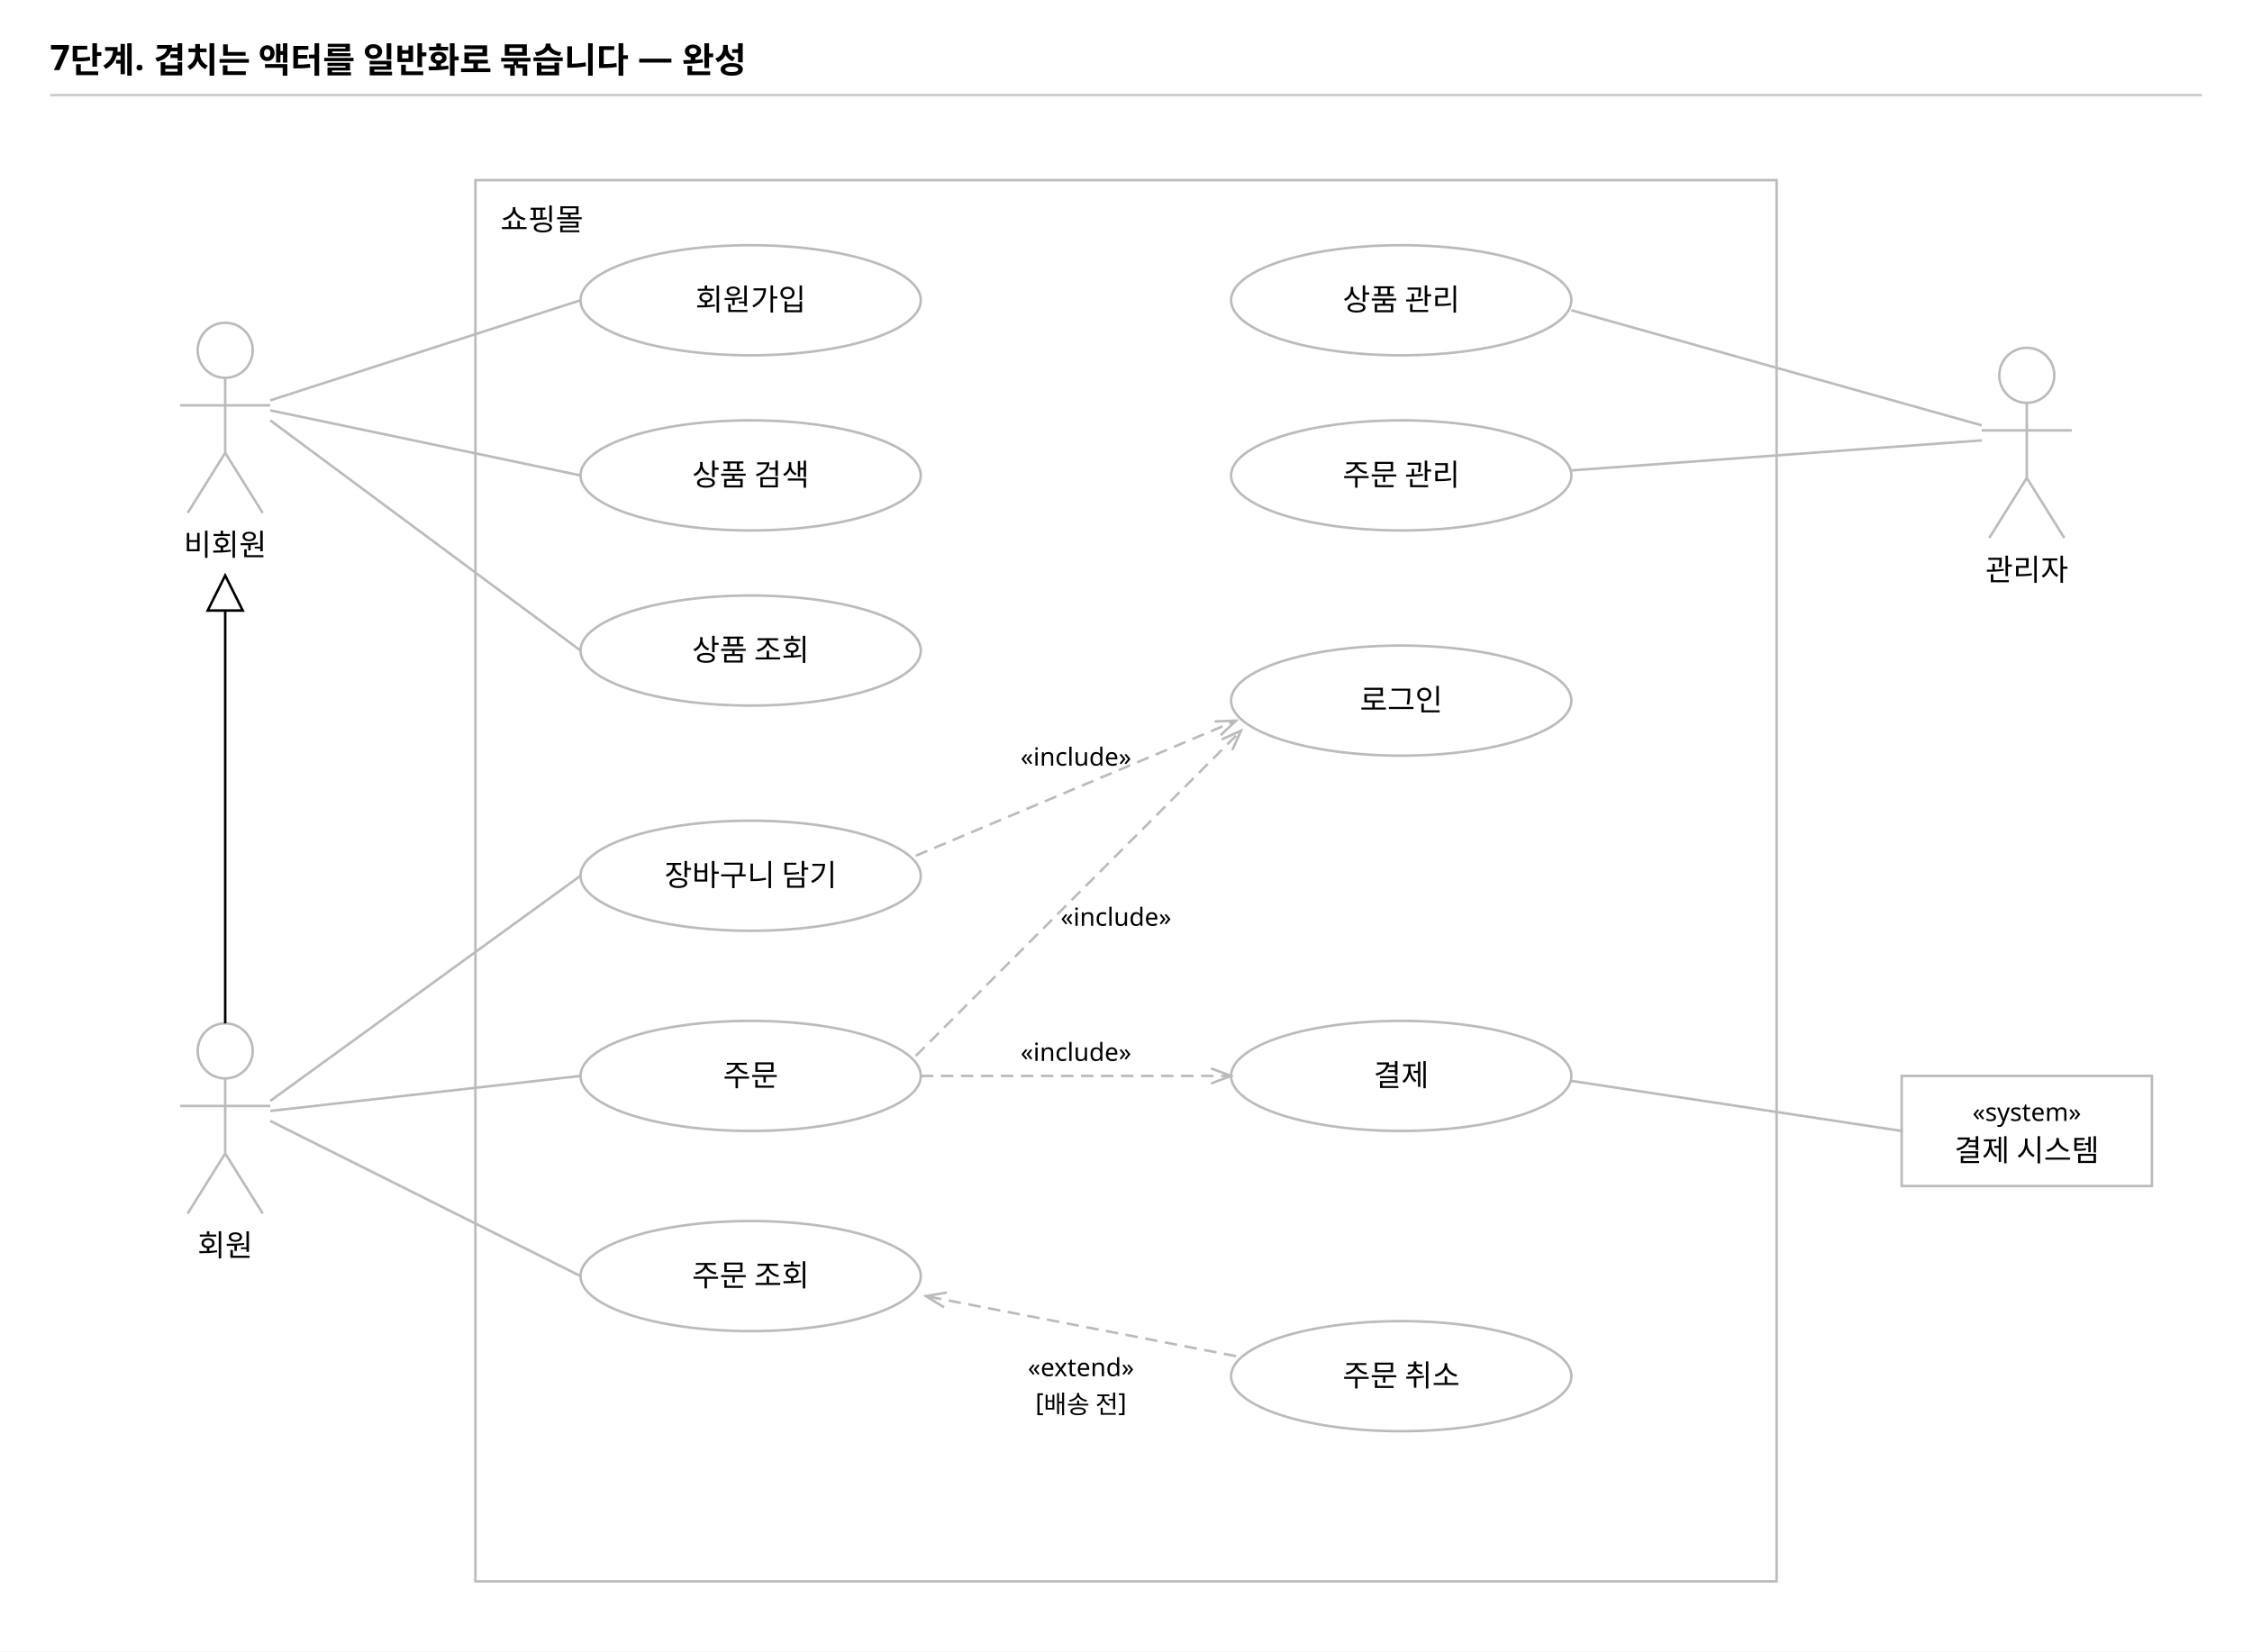
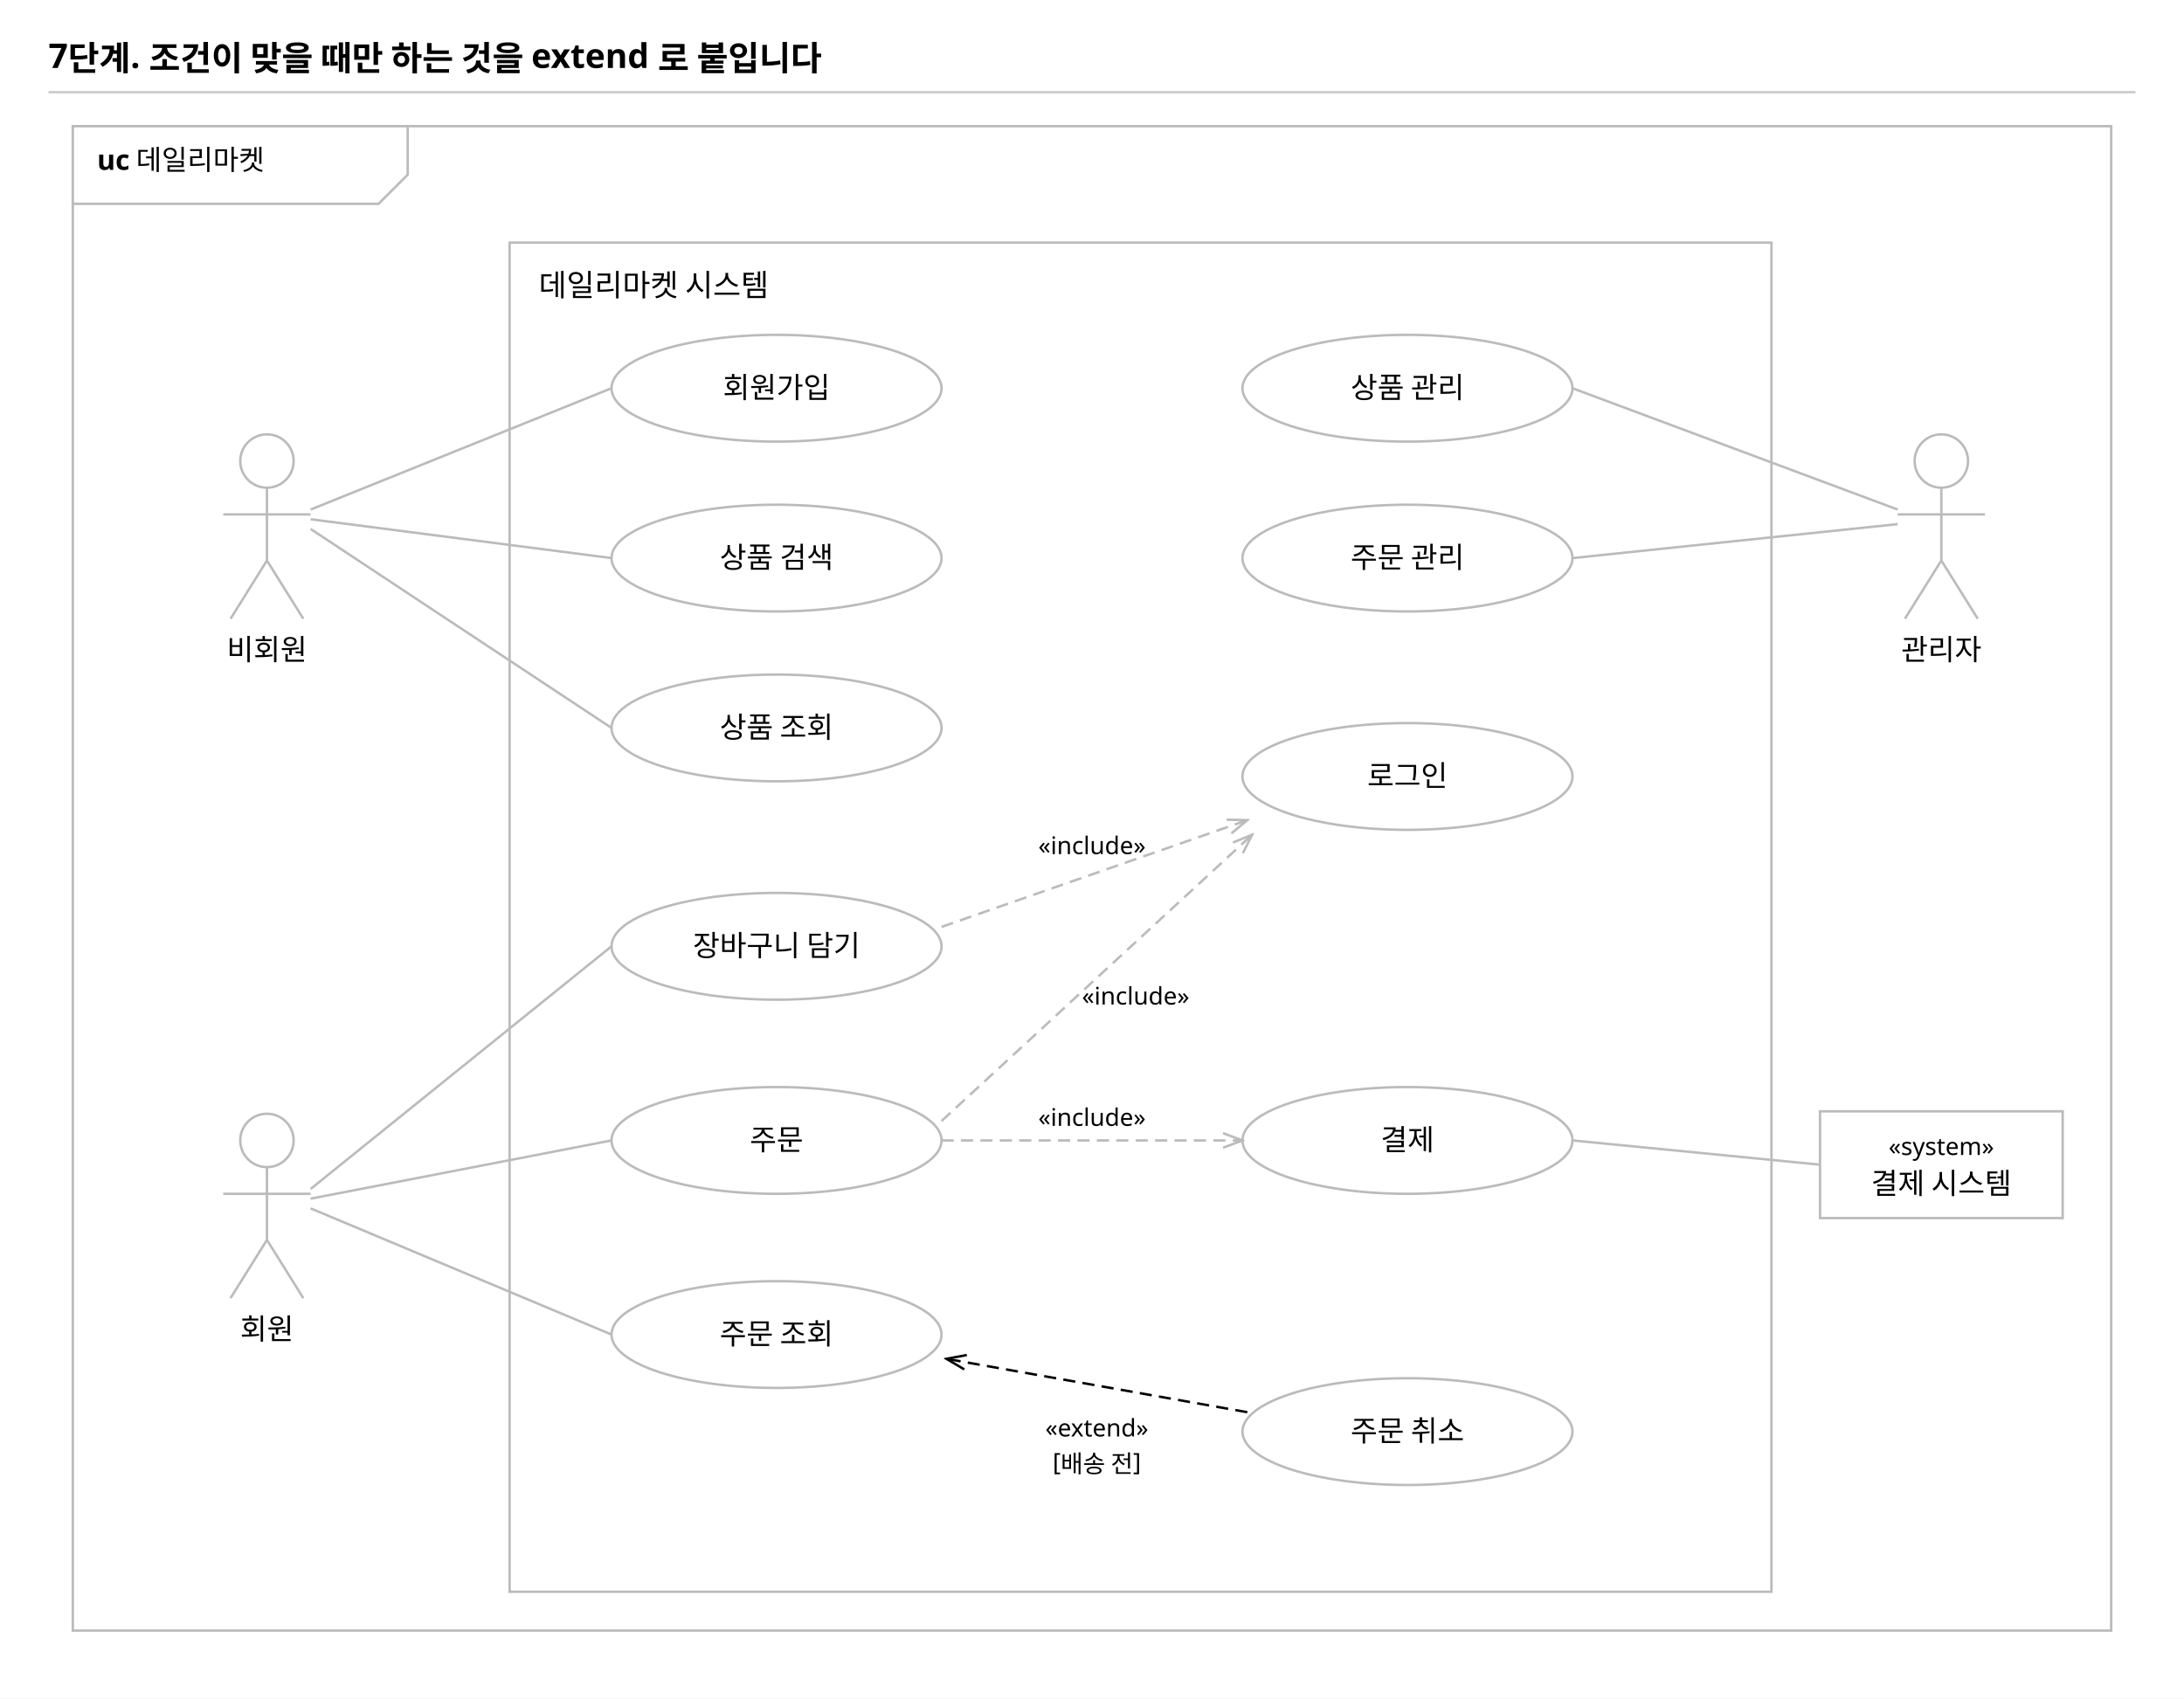
- <svg xmlns="http://www.w3.org/2000/svg" viewBox="0 0 900 660" width="900" height="660">
+ <svg xmlns="http://www.w3.org/2000/svg" viewBox="0 0 900 700" width="900" height="700">
  <style>text{font-family:"Malgun Gothic",sans-serif;fill:#000}</style>
  <defs>
    <marker id="on" markerWidth="10" markerHeight="8" refX="9" refY="4" orient="auto" markerUnits="userSpaceOnUse">
      <path d="M1,1 L9,4 L1,7" fill="none" stroke="#000" />
    </marker>
    <marker id="og" markerWidth="10" markerHeight="8" refX="9" refY="4" orient="auto" markerUnits="userSpaceOnUse">
      <path d="M1,1 L9,4 L1,7" fill="none" stroke="#bbb" />
    </marker>
  </defs>
-   <rect width="900" height="660" fill="#fff" />
-   <text x="20" y="28" font-size="14" font-weight="700">7단계. 겹치는 액터를 일반화로 묶습니다 — 완성</text>
+   <rect width="900" height="700" fill="#fff" />
+   <text x="20" y="28" font-size="14" font-weight="700">7단계. 조건이 맞을 때만 하는 것을 extend 로 붙입니다</text>
  <line x1="20" y1="38" x2="880" y2="38" stroke="#ccc" />
-   <rect x="190" y="72" width="520" height="560" fill="none" stroke="#bbb" />
-   <text x="200" y="92" font-size="12" fill="#bbb">쇼핑몰</text>
-   <circle cx="90" cy="140" r="11" fill="#fff" stroke="#bbb" />
-   <path d="M90 151 v30 M72 162 h36 M90 181 l-15 24 M90 181 l15 24" stroke="#bbb" fill="none" />
-   <text x="90" y="222" font-size="12" text-anchor="middle" fill="#bbb">비회원</text>
-   <circle cx="90" cy="420" r="11" fill="#fff" stroke="#bbb" />
-   <path d="M90 431 v30 M72 442 h36 M90 461 l-15 24 M90 461 l15 24" stroke="#bbb" fill="none" />
-   <text x="90" y="502" font-size="12" text-anchor="middle" fill="#bbb">회원</text>
-   <circle cx="810" cy="150" r="11" fill="#fff" stroke="#bbb" />
-   <path d="M810 161 v30 M792 172 h36 M810 191 l-15 24 M810 191 l15 24" stroke="#bbb" fill="none" />
-   <text x="810" y="232" font-size="12" text-anchor="middle" fill="#bbb">관리자</text>
-   <rect x="760" y="430" width="100" height="44" fill="#fff" stroke="#bbb" />
-   <text x="810" y="448" font-size="10" text-anchor="middle" fill="#bbb">«system»</text>
-   <text x="810" y="464" font-size="12" text-anchor="middle" fill="#bbb">결제 시스템</text>
-   <ellipse cx="300" cy="120" rx="68" ry="22" fill="#fff" stroke="#bbb" />
-   <text x="300" y="124" font-size="12" text-anchor="middle" fill="#bbb">회원가입</text>
-   <ellipse cx="300" cy="190" rx="68" ry="22" fill="#fff" stroke="#bbb" />
-   <text x="300" y="194" font-size="12" text-anchor="middle" fill="#bbb">상품 검색</text>
-   <ellipse cx="300" cy="260" rx="68" ry="22" fill="#fff" stroke="#bbb" />
-   <text x="300" y="264" font-size="12" text-anchor="middle" fill="#bbb">상품 조회</text>
-   <ellipse cx="300" cy="350" rx="68" ry="22" fill="#fff" stroke="#bbb" />
-   <text x="300" y="354" font-size="12" text-anchor="middle" fill="#bbb">장바구니 담기</text>
-   <ellipse cx="300" cy="430" rx="68" ry="22" fill="#fff" stroke="#bbb" />
-   <text x="300" y="434" font-size="12" text-anchor="middle" fill="#bbb">주문</text>
-   <ellipse cx="300" cy="510" rx="68" ry="22" fill="#fff" stroke="#bbb" />
-   <text x="300" y="514" font-size="12" text-anchor="middle" fill="#bbb">주문 조회</text>
-   <ellipse cx="560" cy="120" rx="68" ry="22" fill="#fff" stroke="#bbb" />
-   <text x="560" y="124" font-size="12" text-anchor="middle" fill="#bbb">상품 관리</text>
-   <ellipse cx="560" cy="190" rx="68" ry="22" fill="#fff" stroke="#bbb" />
-   <text x="560" y="194" font-size="12" text-anchor="middle" fill="#bbb">주문 관리</text>
-   <ellipse cx="560" cy="280" rx="68" ry="22" fill="#fff" stroke="#bbb" />
-   <text x="560" y="284" font-size="12" text-anchor="middle" fill="#bbb">로그인</text>
-   <ellipse cx="560" cy="430" rx="68" ry="22" fill="#fff" stroke="#bbb" />
-   <text x="560" y="434" font-size="12" text-anchor="middle" fill="#bbb">결제</text>
-   <ellipse cx="560" cy="550" rx="68" ry="22" fill="#fff" stroke="#bbb" />
-   <text x="560" y="554" font-size="12" text-anchor="middle" fill="#bbb">주문 취소</text>
-   <line x1="108" y1="160" x2="232" y2="120" stroke="#bbb" />
-   <line x1="108" y1="164" x2="232" y2="190" stroke="#bbb" />
-   <line x1="108" y1="168" x2="232" y2="260" stroke="#bbb" />
-   <line x1="108" y1="440" x2="232" y2="350" stroke="#bbb" />
-   <line x1="108" y1="444" x2="232" y2="430" stroke="#bbb" />
-   <line x1="108" y1="448" x2="232" y2="510" stroke="#bbb" />
-   <line x1="792" y1="170" x2="628" y2="124" stroke="#bbb" />
-   <line x1="792" y1="176" x2="628" y2="188" stroke="#bbb" />
-   <line x1="760" y1="452" x2="628" y2="432" stroke="#bbb" />
-   <line x1="366" y1="342" x2="494" y2="288" stroke="#bbb" stroke-dasharray="5 3" marker-end="url(#og)" />
-   <line x1="366" y1="422" x2="496" y2="292" stroke="#bbb" stroke-dasharray="5 3" marker-end="url(#og)" />
-   <line x1="368" y1="430" x2="492" y2="430" stroke="#bbb" stroke-dasharray="5 3" marker-end="url(#og)" />
-   <text x="430" y="306" font-size="10" text-anchor="middle" fill="#bbb">«include»</text>
-   <text x="446" y="370" font-size="10" text-anchor="middle" fill="#bbb">«include»</text>
-   <text x="430" y="424" font-size="10" text-anchor="middle" fill="#bbb">«include»</text>
-   <line x1="494" y1="542" x2="370" y2="518" stroke="#bbb" stroke-dasharray="5 3" marker-end="url(#og)" />
-   <text x="432" y="550" font-size="10" text-anchor="middle" fill="#bbb">«extend»</text>
-   <text x="432" y="564" font-size="10" text-anchor="middle" fill="#bbb">[배송 전]</text>
-   <line x1="90" y1="409" x2="90" y2="244" stroke="#000" />
-   <path d="M90 230 L83 244 L97 244 Z" fill="#fff" stroke="#000" />
+   <rect x="30" y="52" width="840" height="620" fill="none" stroke="#bbb" />
+   <path d="M30 52 H168 V72 L156 84 H30 Z" fill="#fff" stroke="#bbb" />
+   <text x="40" y="70" font-size="11.5" fill="#bbb">
+     <tspan font-weight="700">uc</tspan> 데일리마켓</text>
+   <rect x="210" y="100" width="520" height="556" fill="none" stroke="#bbb" />
+   <text x="222" y="122" font-size="12.5" fill="#bbb">데일리마켓 시스템</text>
+   <circle cx="110" cy="190" r="11" fill="#fff" stroke="#bbb" />
+   <path d="M110 201 v30 M92 212 h36 M110 231 l-15 24 M110 231 l15 24" stroke="#bbb" fill="none" />
+   <text x="110" y="272" font-size="12" text-anchor="middle" fill="#bbb">비회원</text>
+   <circle cx="110" cy="470" r="11" fill="#fff" stroke="#bbb" />
+   <path d="M110 481 v30 M92 492 h36 M110 511 l-15 24 M110 511 l15 24" stroke="#bbb" fill="none" />
+   <text x="110" y="552" font-size="12" text-anchor="middle" fill="#bbb">회원</text>
+   <circle cx="800" cy="190" r="11" fill="#fff" stroke="#bbb" />
+   <path d="M800 201 v30 M782 212 h36 M800 231 l-15 24 M800 231 l15 24" stroke="#bbb" fill="none" />
+   <text x="800" y="272" font-size="12" text-anchor="middle" fill="#bbb">관리자</text>
+   <rect x="750" y="458" width="100" height="44" fill="#fff" stroke="#bbb" />
+   <text x="800" y="476" font-size="10" text-anchor="middle" fill="#bbb">«system»</text>
+   <text x="800" y="492" font-size="12" text-anchor="middle" fill="#bbb">결제 시스템</text>
+   <ellipse cx="320" cy="160" rx="68" ry="22" fill="#fff" stroke="#bbb" />
+   <text x="320" y="164" font-size="12" text-anchor="middle" fill="#bbb">회원가입</text>
+   <ellipse cx="320" cy="230" rx="68" ry="22" fill="#fff" stroke="#bbb" />
+   <text x="320" y="234" font-size="12" text-anchor="middle" fill="#bbb">상품 검색</text>
+   <ellipse cx="320" cy="300" rx="68" ry="22" fill="#fff" stroke="#bbb" />
+   <text x="320" y="304" font-size="12" text-anchor="middle" fill="#bbb">상품 조회</text>
+   <ellipse cx="320" cy="390" rx="68" ry="22" fill="#fff" stroke="#bbb" />
+   <text x="320" y="394" font-size="12" text-anchor="middle" fill="#bbb">장바구니 담기</text>
+   <ellipse cx="320" cy="470" rx="68" ry="22" fill="#fff" stroke="#bbb" />
+   <text x="320" y="474" font-size="12" text-anchor="middle" fill="#bbb">주문</text>
+   <ellipse cx="320" cy="550" rx="68" ry="22" fill="#fff" stroke="#bbb" />
+   <text x="320" y="554" font-size="12" text-anchor="middle" fill="#bbb">주문 조회</text>
+   <ellipse cx="580" cy="160" rx="68" ry="22" fill="#fff" stroke="#bbb" />
+   <text x="580" y="164" font-size="12" text-anchor="middle" fill="#bbb">상품 관리</text>
+   <ellipse cx="580" cy="230" rx="68" ry="22" fill="#fff" stroke="#bbb" />
+   <text x="580" y="234" font-size="12" text-anchor="middle" fill="#bbb">주문 관리</text>
+   <ellipse cx="580" cy="320" rx="68" ry="22" fill="#fff" stroke="#bbb" />
+   <text x="580" y="324" font-size="12" text-anchor="middle" fill="#bbb">로그인</text>
+   <ellipse cx="580" cy="470" rx="68" ry="22" fill="#fff" stroke="#bbb" />
+   <text x="580" y="474" font-size="12" text-anchor="middle" fill="#bbb">결제</text>
+   <ellipse cx="580" cy="590" rx="68" ry="22" fill="#fff" stroke="#bbb" />
+   <text x="580" y="594" font-size="12" text-anchor="middle" fill="#bbb">주문 취소</text>
+   <line x1="128" y1="210" x2="252" y2="160" stroke="#bbb" />
+   <line x1="128" y1="214" x2="252" y2="230" stroke="#bbb" />
+   <line x1="128" y1="218" x2="252" y2="300" stroke="#bbb" />
+   <line x1="128" y1="490" x2="252" y2="390" stroke="#bbb" />
+   <line x1="128" y1="494" x2="252" y2="470" stroke="#bbb" />
+   <line x1="128" y1="498" x2="252" y2="550" stroke="#bbb" />
+   <line x1="782" y1="210" x2="648" y2="160" stroke="#bbb" />
+   <line x1="782" y1="216" x2="648" y2="230" stroke="#bbb" />
+   <line x1="750" y1="480" x2="648" y2="470" stroke="#bbb" />
+   <line x1="388" y1="382" x2="514" y2="338" stroke="#bbb" stroke-dasharray="5 3" marker-end="url(#og)" />
+   <line x1="388" y1="462" x2="516" y2="344" stroke="#bbb" stroke-dasharray="5 3" marker-end="url(#og)" />
+   <line x1="388" y1="470" x2="512" y2="470" stroke="#bbb" stroke-dasharray="5 3" marker-end="url(#og)" />
+   <text x="450" y="352" font-size="10" text-anchor="middle" fill="#bbb">«include»</text>
+   <text x="468" y="414" font-size="10" text-anchor="middle" fill="#bbb">«include»</text>
+   <text x="450" y="464" font-size="10" text-anchor="middle" fill="#bbb">«include»</text>
+   <line x1="514" y1="582" x2="390" y2="560" stroke="#000" stroke-dasharray="5 3" marker-end="url(#on)" />
+   <text x="452" y="592" font-size="10" text-anchor="middle" fill="#000">«extend»</text>
+   <text x="452" y="606" font-size="10" text-anchor="middle" fill="#000">[배송 전]</text>
</svg>
